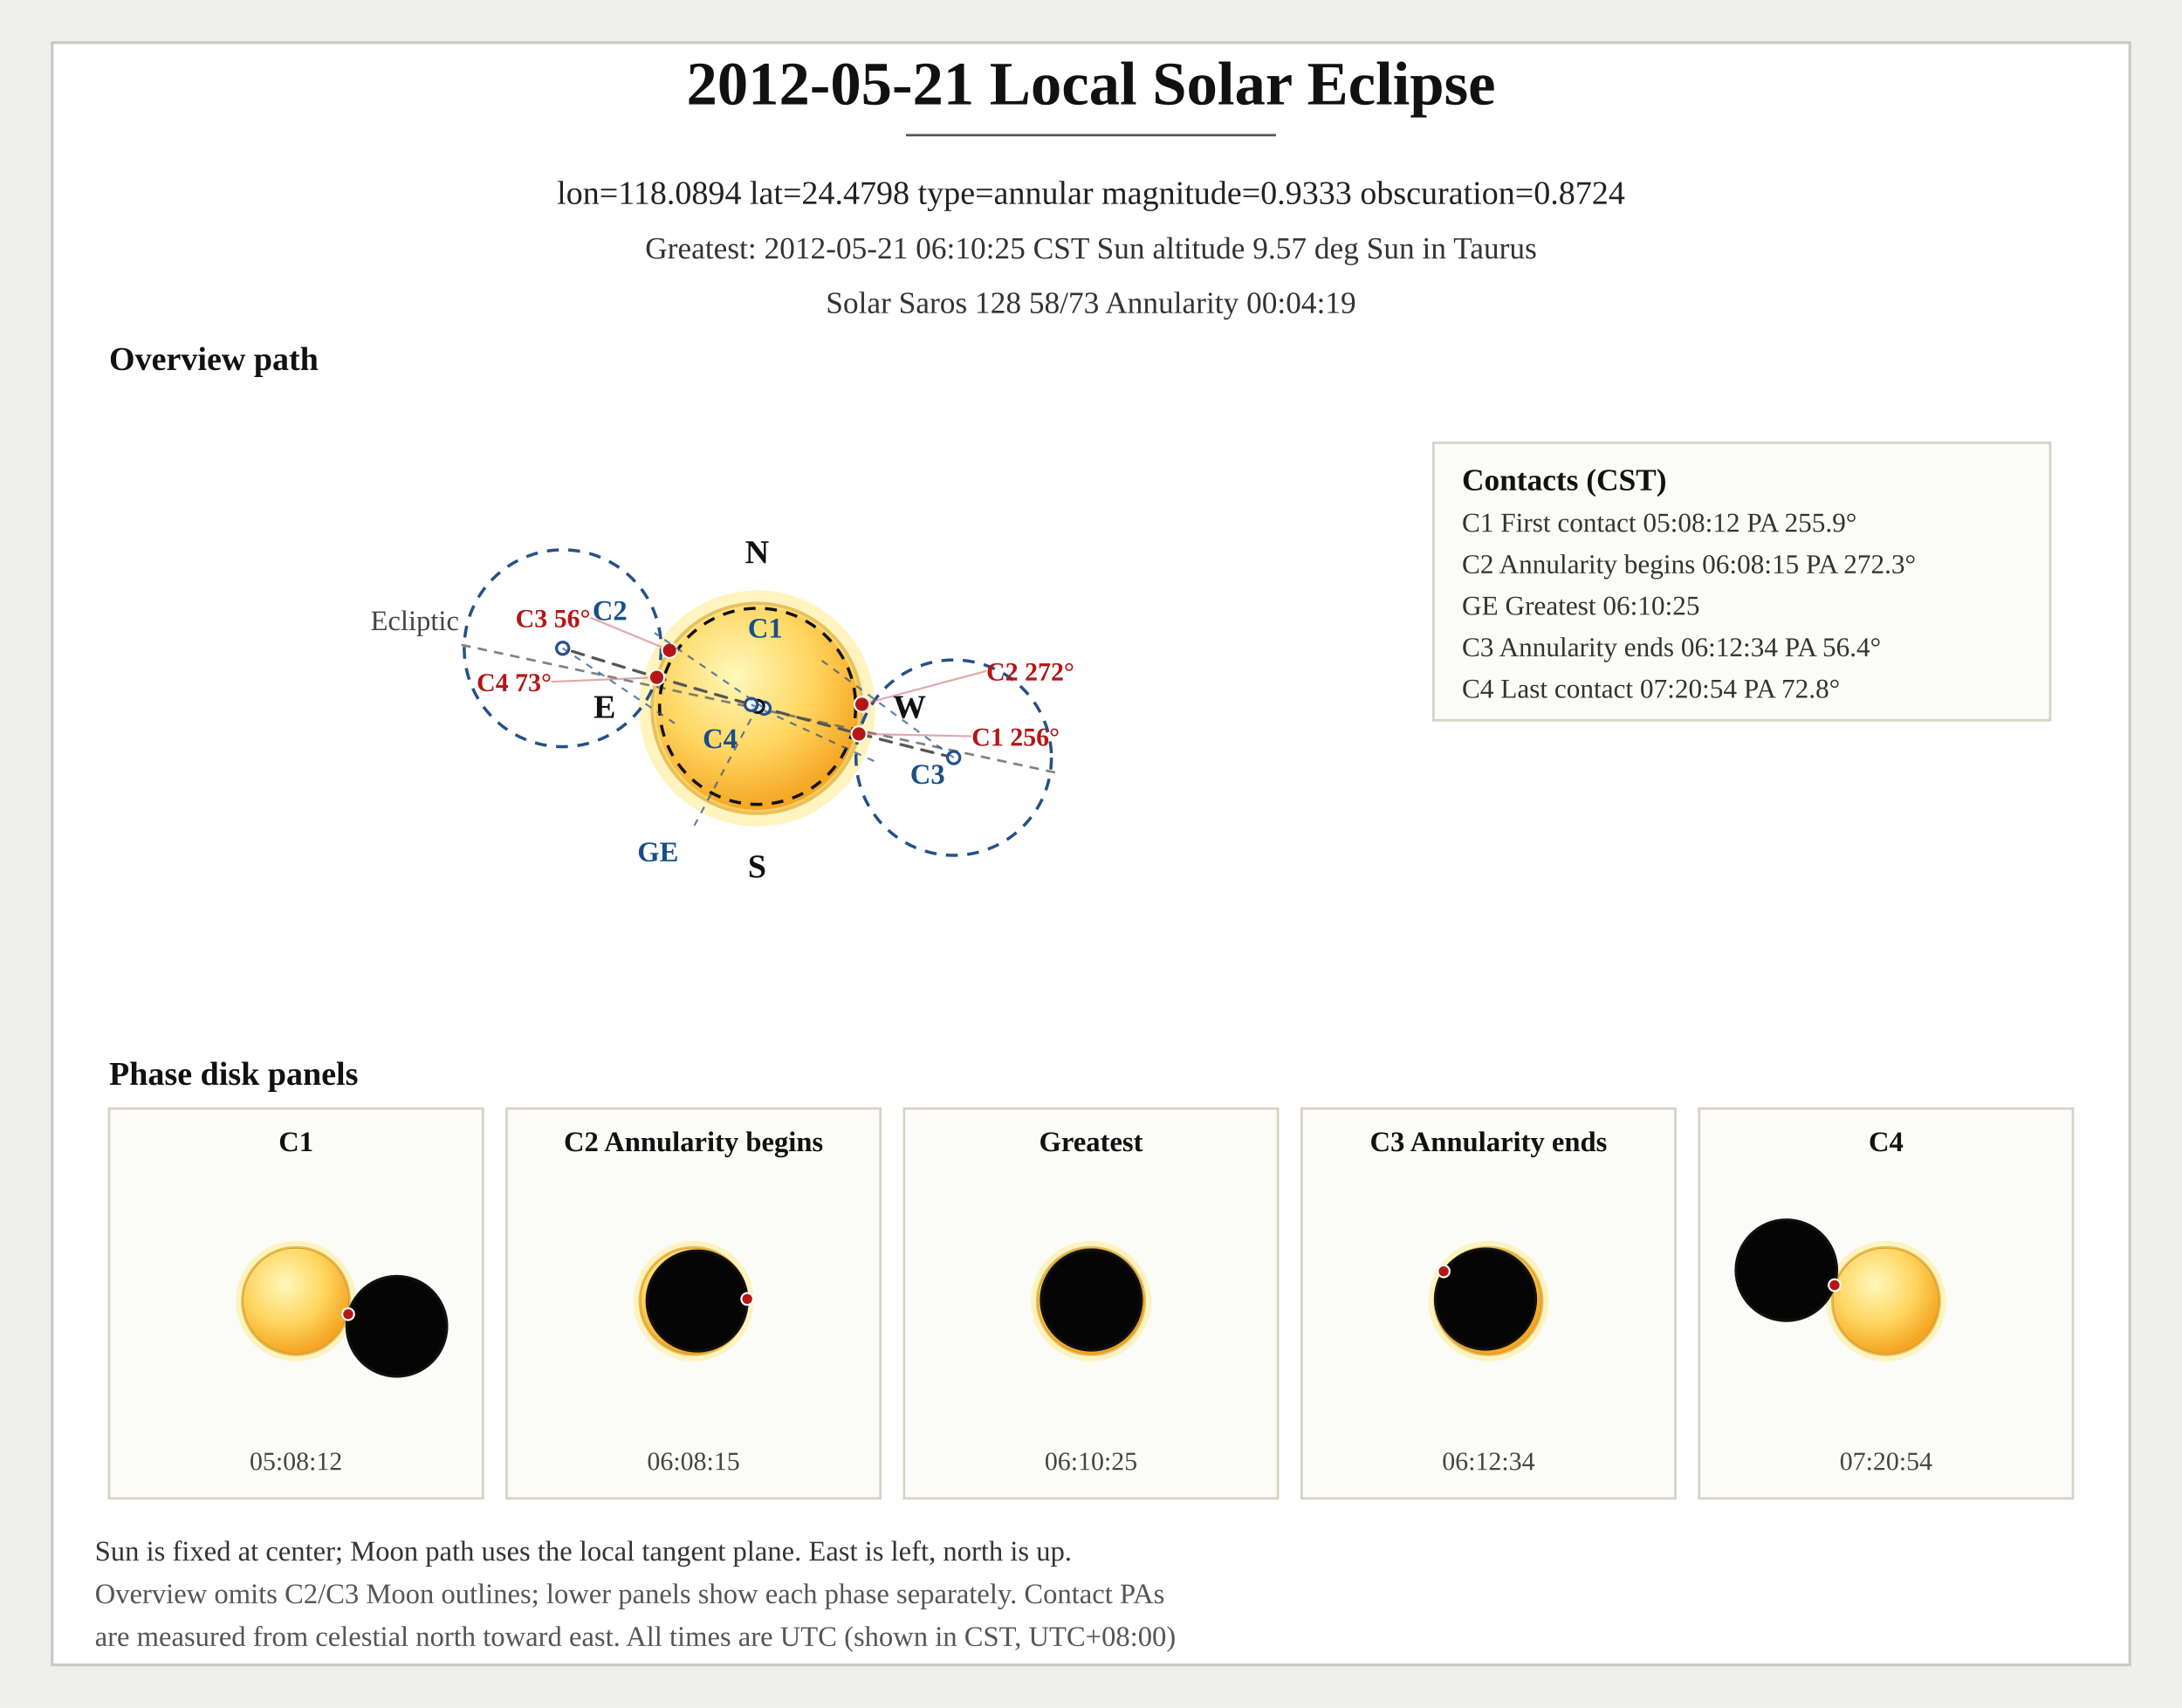
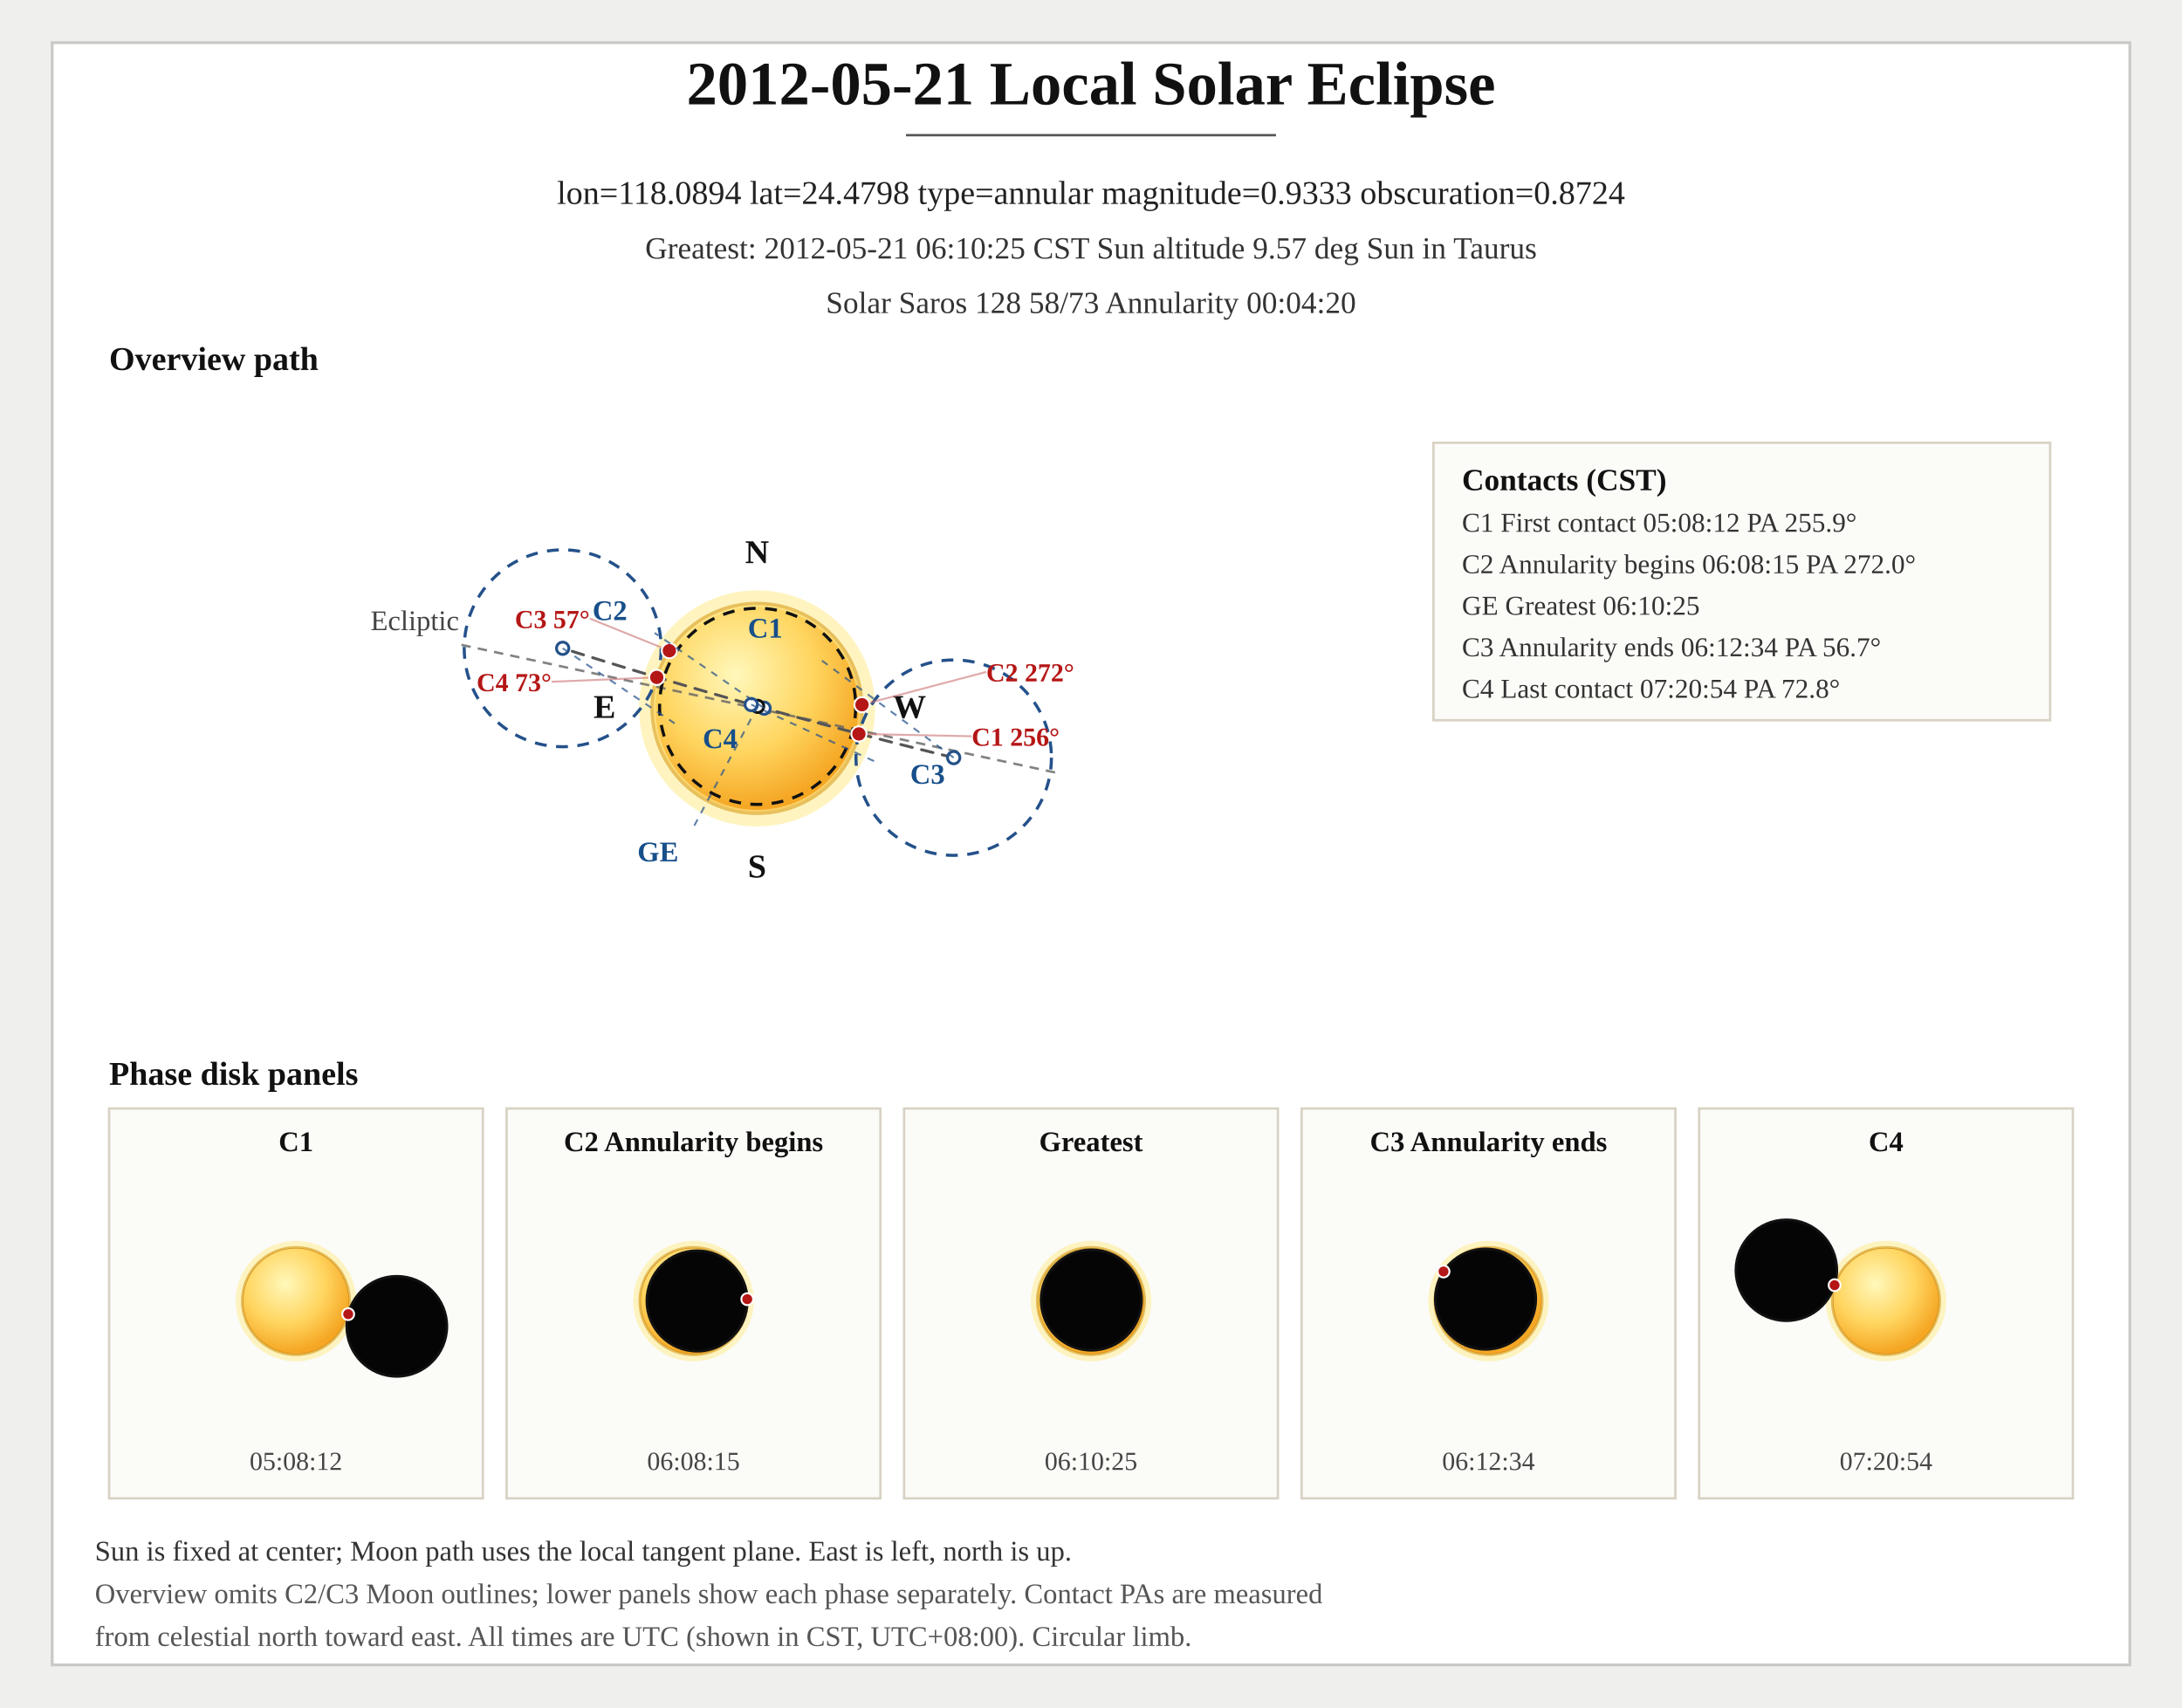
<svg xmlns="http://www.w3.org/2000/svg" width="920" height="720" viewBox="0 0 920 720">
  <defs>
    <radialGradient id="se-sun" cx="40%" cy="34%" r="64%">
      <stop offset="0%" stop-color="#fff8bb" />
      <stop offset="58%" stop-color="#ffd55f" />
      <stop offset="100%" stop-color="#f5a623" />
    </radialGradient>
  </defs>
  <rect width="100%" height="100%" fill="#efefed" />
  <rect x="22" y="18" width="876.000" height="684.000" fill="#ffffff" stroke="#c9c9c6" stroke-width="1.2" />
  <text x="460.000" y="44" fill="#111111" font-family="Georgia, 'Times New Roman', serif" font-size="26" font-weight="700" text-anchor="middle">2012-05-21 Local Solar Eclipse</text>
  <line x1="382.000" y1="57" x2="538.000" y2="57" stroke="#555" stroke-width="1" />
  <text x="460.000" y="86.000" fill="#222" font-family="Georgia, 'Times New Roman', serif" font-size="14" text-anchor="middle">lon=118.0894 lat=24.4798 type=annular magnitude=0.9333 obscuration=0.8724</text>
  <text x="460.000" y="109.000" fill="#333" font-family="Georgia, 'Times New Roman', serif" font-size="13" text-anchor="middle">Greatest: 2012-05-21 06:10:25 CST  Sun altitude 9.57 deg  Sun in Taurus</text>
-   <text x="460.000" y="132.000" fill="#333" font-family="Georgia, 'Times New Roman', serif" font-size="13" text-anchor="middle">Solar Saros 128  58/73   Annularity 00:04:19</text>
+   <text x="460.000" y="132.000" fill="#333" font-family="Georgia, 'Times New Roman', serif" font-size="13" text-anchor="middle">Solar Saros 128  58/73   Annularity 00:04:20</text>
  <text x="46.000" y="156.000" fill="#111" font-family="Georgia, 'Times New Roman', serif" font-size="14" font-weight="700">Overview path</text>
  <circle cx="319.200" cy="298.700" r="44.270" fill="url(#se-sun)" stroke="#c78211" stroke-width="1.4" />
  <circle cx="319.200" cy="298.700" r="46.270" fill="none" stroke="#ffec92" stroke-opacity="0.58" stroke-width="7" />
  <text x="319.200" y="237.430" fill="#111" font-family="Georgia, 'Times New Roman', serif" font-size="14" font-weight="700" text-anchor="middle">N</text>
  <text x="254.930" y="302.700" fill="#111" font-family="Georgia, 'Times New Roman', serif" font-size="14" font-weight="700" text-anchor="middle">E</text>
  <text x="383.470" y="302.700" fill="#111" font-family="Georgia, 'Times New Roman', serif" font-size="14" font-weight="700" text-anchor="middle">W</text>
  <text x="319.200" y="369.970" fill="#111" font-family="Georgia, 'Times New Roman', serif" font-size="14" font-weight="700" text-anchor="middle">S</text>
  <line class="ecliptic-line" x1="444.855" y1="325.707" x2="193.545" y2="271.693" stroke="#666" stroke-width="1" stroke-dasharray="4 3" opacity="0.82" />
  <text x="193.545" y="265.693" fill="#444" font-family="Georgia, 'Times New Roman', serif" font-size="12" text-anchor="end">Ecliptic</text>
-   <path d="M 402.115 319.452 L 395.122 317.737 L 388.190 316.016 L 381.318 314.290 L 374.506 312.559 L 367.755 310.824 L 361.064 309.085 L 354.435 307.343 L 347.868 305.598 L 341.361 303.850 L 334.917 302.101 L 328.534 300.351 L 322.212 298.599 L 322.156 298.583 L 319.444 297.826 L 316.744 297.069 L 315.953 296.847 L 309.755 295.095 L 303.620 293.344 L 297.546 291.594 L 291.533 289.845 L 285.582 288.099 L 279.693 286.355 L 273.865 284.614 L 268.098 282.876 L 262.392 281.143 L 256.746 279.415 L 251.161 277.691 L 245.636 275.973 L 240.171 274.261 L 237.246 273.339" fill="none" stroke="#555555" stroke-width="1.2" stroke-dasharray="5 4" stroke-linecap="round" stroke-linejoin="round" />
-   <circle class="event-moon" data-label="C1" cx="402.115" cy="319.452" r="41.200" fill="none" stroke="#24518a" stroke-width="1.3" stroke-dasharray="5 4" />
-   <circle class="event-center" data-label="C1" cx="402.115" cy="319.452" r="2.6" fill="#ffffff" stroke="#24518a" stroke-width="1.2" />
-   <circle class="event-center" data-label="C2" cx="322.156" cy="298.583" r="2.6" fill="#ffffff" stroke="#24518a" stroke-width="1.2" />
-   <circle class="event-moon" data-label="Greatest" cx="319.444" cy="297.826" r="41.348" fill="none" stroke="#111111" stroke-width="1.3" stroke-dasharray="5 4" />
-   <circle class="event-center" data-label="Greatest" cx="319.444" cy="297.826" r="2.6" fill="#ffffff" stroke="#111111" stroke-width="1.2" />
-   <circle class="event-center" data-label="C3" cx="316.744" cy="297.069" r="2.6" fill="#ffffff" stroke="#24518a" stroke-width="1.2" />
-   <circle class="event-moon" data-label="C4" cx="237.246" cy="273.339" r="41.516" fill="none" stroke="#24518a" stroke-width="1.3" stroke-dasharray="5 4" />
-   <circle class="event-center" data-label="C4" cx="237.246" cy="273.339" r="2.6" fill="#ffffff" stroke="#24518a" stroke-width="1.2" />
-   <line class="contact-leader" x1="362.146" y1="309.448" x2="409.676" y2="310.433" stroke="#c96b6b" stroke-width="0.8" opacity="0.58" />
-   <circle class="contact-point" cx="362.146" cy="309.448" r="3.2" fill="#b51616" stroke="#ffffff" stroke-width="0.8" />
-   <text x="409.676" y="314.433" fill="#b51616" font-family="Georgia, 'Times New Roman', serif" font-size="11" font-weight="700" text-anchor="start">C1 256°</text>
-   <line class="contact-leader" x1="363.436" y1="296.954" x2="415.868" y2="282.913" stroke="#c96b6b" stroke-width="0.8" opacity="0.58" />
-   <circle class="contact-point" cx="363.436" cy="296.954" r="3.2" fill="#b51616" stroke="#ffffff" stroke-width="0.8" />
-   <text x="415.868" y="286.913" fill="#b51616" font-family="Georgia, 'Times New Roman', serif" font-size="11" font-weight="700" text-anchor="start">C2 272°</text>
-   <line class="contact-leader" x1="282.318" y1="274.214" x2="248.952" y2="260.449" stroke="#c96b6b" stroke-width="0.8" opacity="0.58" />
-   <circle class="contact-point" cx="282.318" cy="274.214" r="3.2" fill="#b51616" stroke="#ffffff" stroke-width="0.8" />
-   <text x="248.952" y="264.449" fill="#b51616" font-family="Georgia, 'Times New Roman', serif" font-size="11" font-weight="700" text-anchor="end">C3 56°</text>
-   <line class="contact-leader" x1="276.908" y1="285.613" x2="232.554" y2="287.436" stroke="#c96b6b" stroke-width="0.8" opacity="0.58" />
-   <circle class="contact-point" cx="276.908" cy="285.613" r="3.2" fill="#b51616" stroke="#ffffff" stroke-width="0.8" />
-   <text x="232.554" y="291.436" fill="#b51616" font-family="Georgia, 'Times New Roman', serif" font-size="11" font-weight="700" text-anchor="end">C4 73°</text>
-   <line class="event-leader" x1="402.115" y1="319.452" x2="344.400" y2="276.966" stroke="#24518a" stroke-width="0.8" stroke-dasharray="3 3" opacity="0.72" />
-   <text x="329.971" y="268.844" fill="#174f8a" font-family="Georgia, 'Times New Roman', serif" font-size="12" font-weight="700" text-anchor="end">C1</text>
-   <line class="event-leader" x1="322.156" y1="298.583" x2="276.005" y2="266.862" stroke="#24518a" stroke-width="0.8" stroke-dasharray="3 3" opacity="0.72" />
-   <text x="264.467" y="261.431" fill="#174f8a" font-family="Georgia, 'Times New Roman', serif" font-size="12" font-weight="700" text-anchor="end">C2</text>
-   <line class="event-leader" x1="319.444" y1="297.826" x2="292.751" y2="348.105" stroke="#24518a" stroke-width="0.8" stroke-dasharray="3 3" opacity="0.72" />
-   <text x="286.078" y="363.175" fill="#174f8a" font-family="Georgia, 'Times New Roman', serif" font-size="12" font-weight="700" text-anchor="end">GE</text>
-   <line class="event-leader" x1="316.744" y1="297.069" x2="370.350" y2="321.764" stroke="#24518a" stroke-width="0.8" stroke-dasharray="3 3" opacity="0.72" />
-   <text x="383.752" y="330.438" fill="#174f8a" font-family="Georgia, 'Times New Roman', serif" font-size="12" font-weight="700" text-anchor="start">C3</text>
-   <line class="event-leader" x1="237.246" y1="273.339" x2="284.466" y2="305.003" stroke="#24518a" stroke-width="0.8" stroke-dasharray="3 3" opacity="0.72" />
-   <text x="296.271" y="315.418" fill="#174f8a" font-family="Georgia, 'Times New Roman', serif" font-size="12" font-weight="700" text-anchor="start">C4</text>
+   <path d="M 402.112 319.463 L 395.120 317.748 L 388.187 316.027 L 381.315 314.301 L 374.503 312.570 L 367.752 310.835 L 361.061 309.096 L 354.432 307.354 L 347.865 305.609 L 341.358 303.862 L 334.914 302.112 L 328.531 300.362 L 322.209 298.610 L 322.157 298.596 L 319.441 297.838 L 316.737 297.080 L 315.950 296.858 L 309.752 295.107 L 303.616 293.355 L 297.542 291.605 L 291.530 289.856 L 285.579 288.110 L 279.690 286.366 L 273.861 284.625 L 268.094 282.888 L 262.388 281.155 L 256.743 279.426 L 251.158 277.702 L 245.633 275.984 L 240.168 274.272 L 237.242 273.350" fill="none" stroke="#555555" stroke-width="1.2" stroke-dasharray="5 4" stroke-linecap="round" stroke-linejoin="round" />
+   <circle class="event-moon" data-label="C1" cx="402.112" cy="319.463" r="41.200" fill="none" stroke="#24518a" stroke-width="1.3" stroke-dasharray="5 4" />
+   <circle class="event-center" data-label="C1" cx="402.112" cy="319.463" r="2.6" fill="#ffffff" stroke="#24518a" stroke-width="1.2" />
+   <circle class="event-center" data-label="C2" cx="322.157" cy="298.596" r="2.6" fill="#ffffff" stroke="#24518a" stroke-width="1.2" />
+   <circle class="event-moon" data-label="Greatest" cx="319.441" cy="297.838" r="41.348" fill="none" stroke="#111111" stroke-width="1.3" stroke-dasharray="5 4" />
+   <circle class="event-center" data-label="Greatest" cx="319.441" cy="297.838" r="2.6" fill="#ffffff" stroke="#111111" stroke-width="1.2" />
+   <circle class="event-center" data-label="C3" cx="316.737" cy="297.080" r="2.6" fill="#ffffff" stroke="#24518a" stroke-width="1.2" />
+   <circle class="event-moon" data-label="C4" cx="237.242" cy="273.350" r="41.516" fill="none" stroke="#24518a" stroke-width="1.3" stroke-dasharray="5 4" />
+   <circle class="event-center" data-label="C4" cx="237.242" cy="273.350" r="2.6" fill="#ffffff" stroke="#24518a" stroke-width="1.2" />
+   <line class="contact-leader" x1="362.144" y1="309.454" x2="409.671" y2="310.446" stroke="#c96b6b" stroke-width="0.8" opacity="0.58" />
+   <circle class="contact-point" cx="362.144" cy="309.454" r="3.2" fill="#b51616" stroke="#ffffff" stroke-width="0.8" />
+   <text x="409.671" y="314.446" fill="#b51616" font-family="Georgia, 'Times New Roman', serif" font-size="11" font-weight="700" text-anchor="start">C1 256°</text>
+   <line class="contact-leader" x1="363.443" y1="297.138" x2="415.834" y2="283.311" stroke="#c96b6b" stroke-width="0.8" opacity="0.58" />
+   <circle class="contact-point" cx="363.443" cy="297.138" r="3.2" fill="#b51616" stroke="#ffffff" stroke-width="0.8" />
+   <text x="415.834" y="287.311" fill="#b51616" font-family="Georgia, 'Times New Roman', serif" font-size="11" font-weight="700" text-anchor="start">C2 272°</text>
+   <line class="contact-leader" x1="282.216" y1="274.368" x2="248.668" y2="260.825" stroke="#c96b6b" stroke-width="0.8" opacity="0.58" />
+   <circle class="contact-point" cx="282.216" cy="274.368" r="3.2" fill="#b51616" stroke="#ffffff" stroke-width="0.8" />
+   <text x="248.668" y="264.825" fill="#b51616" font-family="Georgia, 'Times New Roman', serif" font-size="11" font-weight="700" text-anchor="end">C3 57°</text>
+   <line class="contact-leader" x1="276.907" y1="285.619" x2="232.547" y2="287.449" stroke="#c96b6b" stroke-width="0.8" opacity="0.58" />
+   <circle class="contact-point" cx="276.907" cy="285.619" r="3.2" fill="#b51616" stroke="#ffffff" stroke-width="0.8" />
+   <text x="232.547" y="291.449" fill="#b51616" font-family="Georgia, 'Times New Roman', serif" font-size="11" font-weight="700" text-anchor="end">C4 73°</text>
+   <line class="event-leader" x1="402.112" y1="319.463" x2="344.397" y2="276.977" stroke="#24518a" stroke-width="0.8" stroke-dasharray="3 3" opacity="0.72" />
+   <text x="329.968" y="268.855" fill="#174f8a" font-family="Georgia, 'Times New Roman', serif" font-size="12" font-weight="700" text-anchor="end">C1</text>
+   <line class="event-leader" x1="322.157" y1="298.596" x2="276.005" y2="266.874" stroke="#24518a" stroke-width="0.8" stroke-dasharray="3 3" opacity="0.72" />
+   <text x="264.467" y="261.443" fill="#174f8a" font-family="Georgia, 'Times New Roman', serif" font-size="12" font-weight="700" text-anchor="end">C2</text>
+   <line class="event-leader" x1="319.441" y1="297.838" x2="292.748" y2="348.116" stroke="#24518a" stroke-width="0.8" stroke-dasharray="3 3" opacity="0.72" />
+   <text x="286.075" y="363.186" fill="#174f8a" font-family="Georgia, 'Times New Roman', serif" font-size="12" font-weight="700" text-anchor="end">GE</text>
+   <line class="event-leader" x1="316.737" y1="297.080" x2="370.343" y2="321.774" stroke="#24518a" stroke-width="0.8" stroke-dasharray="3 3" opacity="0.72" />
+   <text x="383.745" y="330.448" fill="#174f8a" font-family="Georgia, 'Times New Roman', serif" font-size="12" font-weight="700" text-anchor="start">C3</text>
+   <line class="event-leader" x1="237.242" y1="273.350" x2="284.462" y2="305.014" stroke="#24518a" stroke-width="0.8" stroke-dasharray="3 3" opacity="0.72" />
+   <text x="296.267" y="315.430" fill="#174f8a" font-family="Georgia, 'Times New Roman', serif" font-size="12" font-weight="700" text-anchor="start">C4</text>
  <text x="46.000" y="457.400" fill="#111" font-family="Georgia, 'Times New Roman', serif" font-size="14" font-weight="700">Phase disk panels</text>
  <rect x="46.000" y="467.400" width="157.600" height="164.400" fill="#fbfbf8" stroke="#d8d2c4" stroke-width="1" />
  <text x="124.800" y="485.400" fill="#111" font-family="Georgia, 'Times New Roman', serif" font-size="12" font-weight="700" text-anchor="middle">C1</text>
  <circle cx="124.800" cy="548.600" r="22.694" fill="url(#se-sun)" stroke="#c78211" stroke-width="1" />
  <circle cx="124.800" cy="548.600" r="23.894" fill="none" stroke="#ffec92" stroke-opacity="0.55" stroke-width="3" />
-   <circle class="stage-moon" cx="167.303" cy="559.238" r="21.120" fill="#050505" stroke="#111111" stroke-width="1.1" />
-   <circle class="stage-contact-point" cx="146.814" cy="554.110" r="2.5" fill="#b51616" stroke="#ffffff" stroke-width="0.8" />
+   <circle class="stage-moon" cx="167.303" cy="559.244" r="21.120" fill="#050505" stroke="#111111" stroke-width="1.1" />
+   <circle class="stage-contact-point" cx="146.814" cy="554.113" r="2.5" fill="#b51616" stroke="#ffffff" stroke-width="0.8" />
  <text x="124.800" y="619.800" fill="#444" font-family="Georgia, 'Times New Roman', serif" font-size="11" text-anchor="middle">05:08:12</text>
  <rect x="213.600" y="467.400" width="157.600" height="164.400" fill="#fbfbf8" stroke="#d8d2c4" stroke-width="1" />
  <text x="292.400" y="485.400" fill="#111" font-family="Georgia, 'Times New Roman', serif" font-size="12" font-weight="700" text-anchor="middle">C2 Annularity begins</text>
  <circle cx="292.400" cy="548.600" r="22.694" fill="url(#se-sun)" stroke="#c78211" stroke-width="1" />
  <circle cx="292.400" cy="548.600" r="23.894" fill="none" stroke="#ffec92" stroke-opacity="0.55" stroke-width="3" />
-   <circle class="stage-moon" cx="293.915" cy="548.540" r="21.193" fill="#050505" stroke="#111111" stroke-width="1.1" />
-   <circle class="stage-contact-point" cx="315.076" cy="547.705" r="2.5" fill="#b51616" stroke="#ffffff" stroke-width="0.8" />
+   <circle class="stage-moon" cx="293.916" cy="548.546" r="21.194" fill="#050505" stroke="#111111" stroke-width="1.1" />
+   <circle class="stage-contact-point" cx="315.080" cy="547.799" r="2.5" fill="#b51616" stroke="#ffffff" stroke-width="0.8" />
  <text x="292.400" y="619.800" fill="#444" font-family="Georgia, 'Times New Roman', serif" font-size="11" text-anchor="middle">06:08:15</text>
  <rect x="381.200" y="467.400" width="157.600" height="164.400" fill="#fbfbf8" stroke="#d8d2c4" stroke-width="1" />
  <text x="460.000" y="485.400" fill="#111" font-family="Georgia, 'Times New Roman', serif" font-size="12" font-weight="700" text-anchor="middle">Greatest</text>
  <circle cx="460.000" cy="548.600" r="22.694" fill="url(#se-sun)" stroke="#c78211" stroke-width="1" />
  <circle cx="460.000" cy="548.600" r="23.894" fill="none" stroke="#ffec92" stroke-opacity="0.55" stroke-width="3" />
-   <circle class="stage-moon" cx="460.125" cy="548.152" r="21.196" fill="#050505" stroke="#111111" stroke-width="1.1" />
+   <circle class="stage-moon" cx="460.124" cy="548.158" r="21.196" fill="#050505" stroke="#111111" stroke-width="1.1" />
  <text x="460.000" y="619.800" fill="#444" font-family="Georgia, 'Times New Roman', serif" font-size="11" text-anchor="middle">06:10:25</text>
  <rect x="548.800" y="467.400" width="157.600" height="164.400" fill="#fbfbf8" stroke="#d8d2c4" stroke-width="1" />
  <text x="627.600" y="485.400" fill="#111" font-family="Georgia, 'Times New Roman', serif" font-size="12" font-weight="700" text-anchor="middle">C3 Annularity ends</text>
  <circle cx="627.600" cy="548.600" r="22.694" fill="url(#se-sun)" stroke="#c78211" stroke-width="1" />
  <circle cx="627.600" cy="548.600" r="23.894" fill="none" stroke="#ffec92" stroke-opacity="0.55" stroke-width="3" />
-   <circle class="stage-moon" cx="626.341" cy="547.764" r="21.198" fill="#050505" stroke="#111111" stroke-width="1.1" />
-   <circle class="stage-contact-point" cx="608.694" cy="536.048" r="2.5" fill="#b51616" stroke="#ffffff" stroke-width="0.8" />
+   <circle class="stage-moon" cx="626.337" cy="547.769" r="21.199" fill="#050505" stroke="#111111" stroke-width="1.1" />
+   <circle class="stage-contact-point" cx="608.641" cy="536.127" r="2.5" fill="#b51616" stroke="#ffffff" stroke-width="0.8" />
  <text x="627.600" y="619.800" fill="#444" font-family="Georgia, 'Times New Roman', serif" font-size="11" text-anchor="middle">06:12:34</text>
  <rect x="716.400" y="467.400" width="157.600" height="164.400" fill="#fbfbf8" stroke="#d8d2c4" stroke-width="1" />
  <text x="795.200" y="485.400" fill="#111" font-family="Georgia, 'Times New Roman', serif" font-size="12" font-weight="700" text-anchor="middle">C4</text>
  <circle cx="795.200" cy="548.600" r="22.694" fill="url(#se-sun)" stroke="#c78211" stroke-width="1" />
  <circle cx="795.200" cy="548.600" r="23.894" fill="none" stroke="#ffec92" stroke-opacity="0.55" stroke-width="3" />
-   <circle class="stage-moon" cx="753.189" cy="535.600" r="21.282" fill="#050505" stroke="#111111" stroke-width="1.1" />
-   <circle class="stage-contact-point" cx="773.521" cy="541.891" r="2.5" fill="#b51616" stroke="#ffffff" stroke-width="0.8" />
+   <circle class="stage-moon" cx="753.186" cy="535.605" r="21.282" fill="#050505" stroke="#111111" stroke-width="1.1" />
+   <circle class="stage-contact-point" cx="773.519" cy="541.894" r="2.5" fill="#b51616" stroke="#ffffff" stroke-width="0.8" />
  <text x="795.200" y="619.800" fill="#444" font-family="Georgia, 'Times New Roman', serif" font-size="11" text-anchor="middle">07:20:54</text>
  <text x="40.000" y="658.000" fill="#333" font-family="Georgia, 'Times New Roman', serif" font-size="12">Sun is fixed at center; Moon path uses the local tangent plane. East is left, north is up.</text>
-   <text x="40.000" y="676.000" fill="#555" font-family="Georgia, 'Times New Roman', serif" font-size="12">Overview omits C2/C3 Moon outlines; lower panels show each phase separately. Contact PAs</text>
-   <text x="40.000" y="694.000" fill="#555" font-family="Georgia, 'Times New Roman', serif" font-size="12">are measured from celestial north toward east. All times are UTC (shown in CST, UTC+08:00)</text>
+   <text x="40.000" y="676.000" fill="#555" font-family="Georgia, 'Times New Roman', serif" font-size="12">Overview omits C2/C3 Moon outlines; lower panels show each phase separately. Contact PAs are measured</text>
+   <text x="40.000" y="694.000" fill="#555" font-family="Georgia, 'Times New Roman', serif" font-size="12">from celestial north toward east. All times are UTC (shown in CST, UTC+08:00). Circular limb.</text>
  <rect x="604.400" y="186.700" width="260.000" height="117.000" fill="#fbfbf8" stroke="#d8d2c4" stroke-width="1" />
  <text x="616.400" y="206.700" fill="#111111" font-family="Georgia, 'Times New Roman', serif" font-size="13" font-weight="700">Contacts (CST)</text>
  <text x="616.400" y="224.200" fill="#333333" font-family="Georgia, 'Times New Roman', serif" font-size="11.5">C1 First contact  05:08:12  PA 255.9°</text>
-   <text x="616.400" y="241.700" fill="#333333" font-family="Georgia, 'Times New Roman', serif" font-size="11.5">C2 Annularity begins  06:08:15  PA 272.3°</text>
+   <text x="616.400" y="241.700" fill="#333333" font-family="Georgia, 'Times New Roman', serif" font-size="11.5">C2 Annularity begins  06:08:15  PA 272.0°</text>
  <text x="616.400" y="259.200" fill="#333333" font-family="Georgia, 'Times New Roman', serif" font-size="11.5">GE Greatest  06:10:25</text>
-   <text x="616.400" y="276.700" fill="#333333" font-family="Georgia, 'Times New Roman', serif" font-size="11.5">C3 Annularity ends  06:12:34  PA 56.4°</text>
+   <text x="616.400" y="276.700" fill="#333333" font-family="Georgia, 'Times New Roman', serif" font-size="11.5">C3 Annularity ends  06:12:34  PA 56.7°</text>
  <text x="616.400" y="294.200" fill="#333333" font-family="Georgia, 'Times New Roman', serif" font-size="11.5">C4 Last contact  07:20:54  PA 72.8°</text>
</svg>
